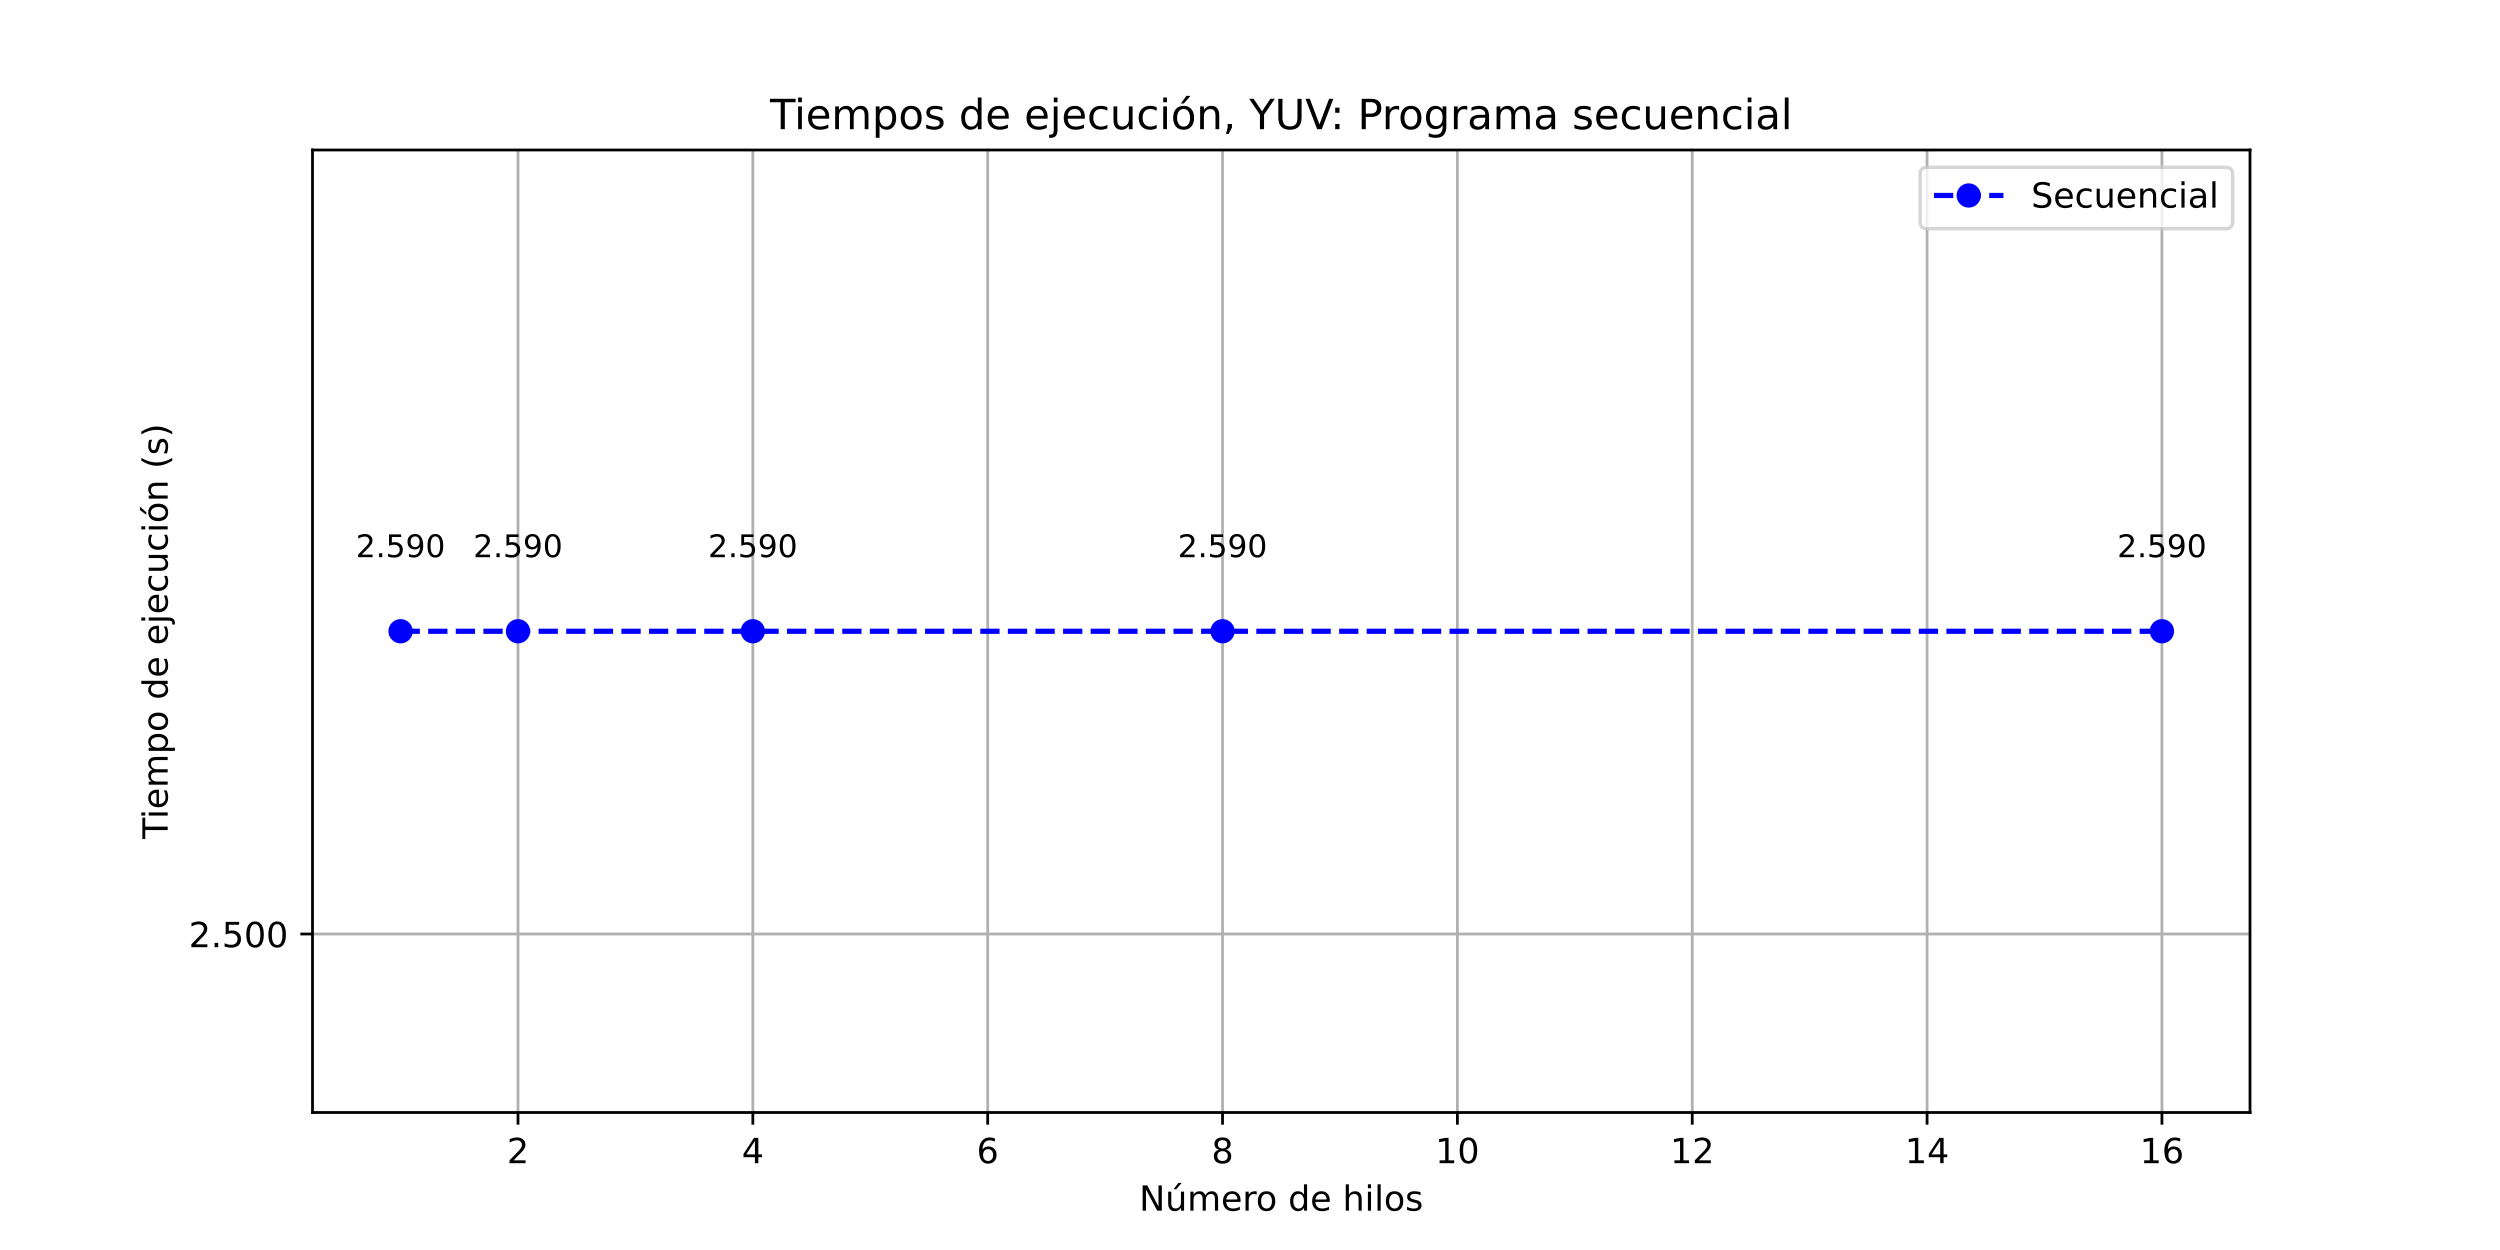
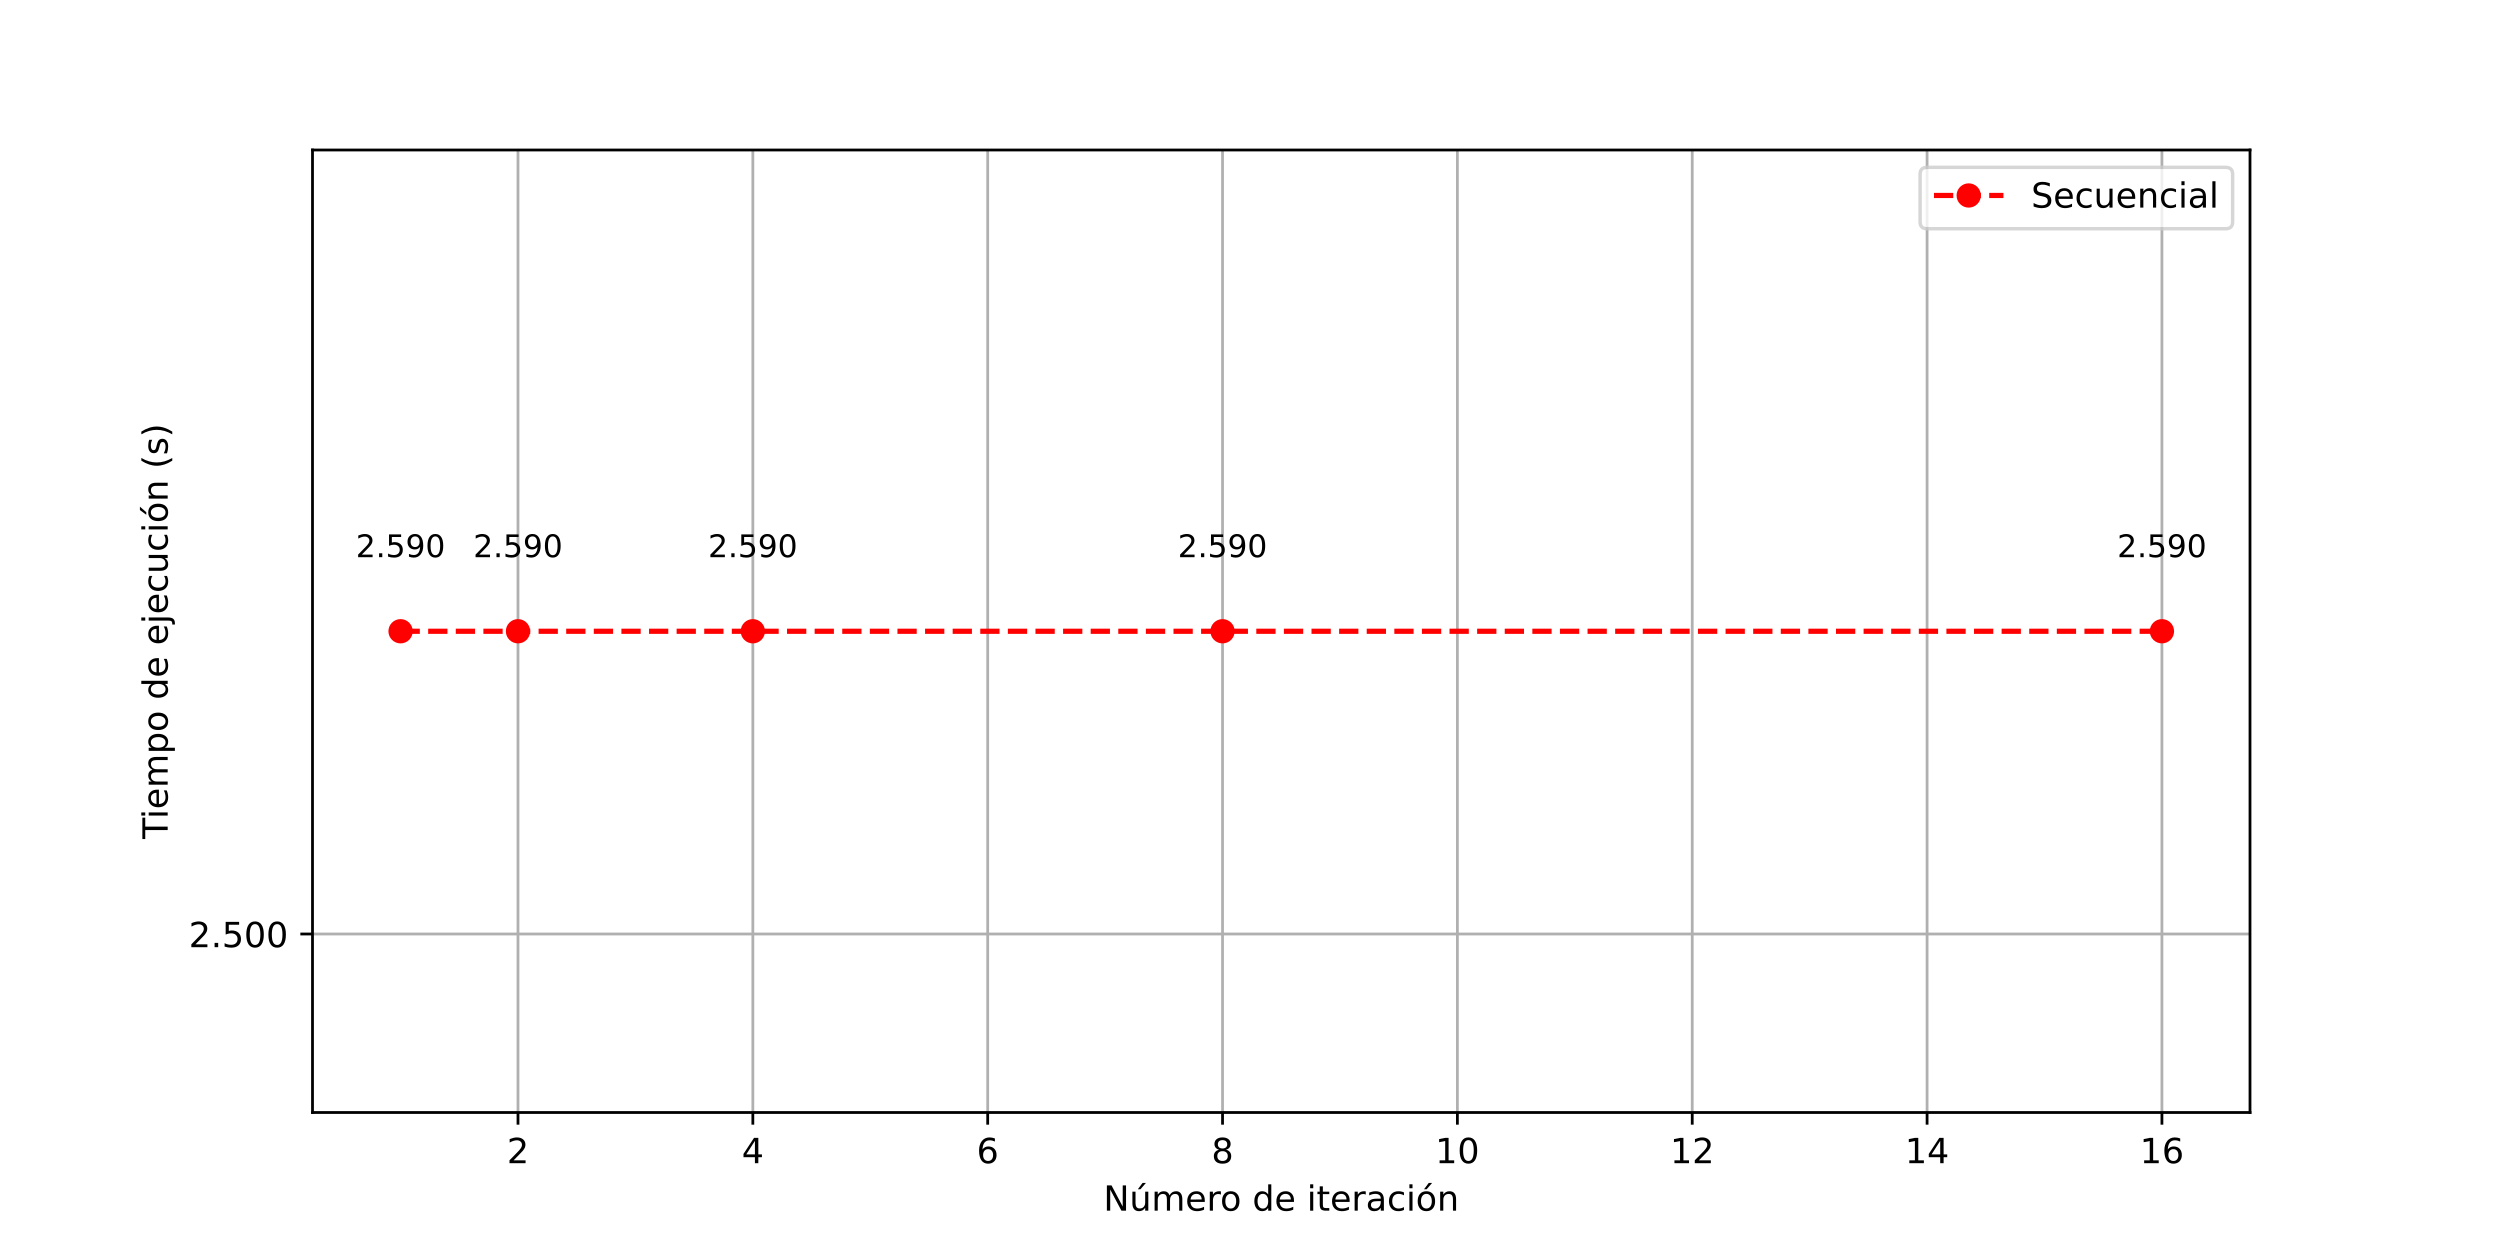
<svg xmlns="http://www.w3.org/2000/svg" xmlns:xlink="http://www.w3.org/1999/xlink" width="720pt" height="360pt" viewBox="0 0 720 360" version="1.1">
  <defs>
    <style type="text/css">*{stroke-linejoin: round; stroke-linecap: butt}</style>
  </defs>
  <g id="figure_1">
    <g id="patch_1">
      <path d="M 0 360  L 720 360  L 720 0  L 0 0  z " style="fill: #ffffff" />
    </g>
    <g id="axes_1">
      <g id="patch_2">
        <path d="M 90 320.4  L 648 320.4  L 648 43.2  L 90 43.2  z " style="fill: #ffffff" />
      </g>
      <g id="matplotlib.axis_1">
        <g id="xtick_1">
          <g id="line2d_1">
-             <path d="M 149.182 320.4  L 149.182 43.2  " clip-path="url(#p5a200d215b)" style="fill: none; stroke: #b0b0b0; stroke-width: 0.8; stroke-linecap: square" />
+             <path d="M 149.182 320.4  L 149.182 43.2  " clip-path="url(#p0a28f1ea5a)" style="fill: none; stroke: #b0b0b0; stroke-width: 0.8; stroke-linecap: square" />
          </g>
          <g id="line2d_2">
            <defs>
-               <path id="m231588c541" d="M 0 0  L 0 3.5  " style="stroke: #000000; stroke-width: 0.8" />
-             </defs>
-             <g>
-               <use xlink:href="#m231588c541" x="149.182" y="320.4" style="stroke: #000000; stroke-width: 0.8" />
+               <path id="m028c72e2f5" d="M 0 0  L 0 3.5  " style="stroke: #000000; stroke-width: 0.8" />
+             </defs>
+             <g>
+               <use xlink:href="#m028c72e2f5" x="149.182" y="320.4" style="stroke: #000000; stroke-width: 0.8" />
            </g>
          </g>
          <g id="text_1">
            <g transform="translate(146.0006 334.9984) scale(0.1 -0.1)">
              <defs>
                <path id="DejaVuSans-32" d="M 1228 531  L 3431 531  L 3431 0  L 469 0  L 469 531  Q 828 903 1448 1529  Q 2069 2156 2228 2338  Q 2531 2678 2651 2914  Q 2772 3150 2772 3378  Q 2772 3750 2511 3984  Q 2250 4219 1831 4219  Q 1534 4219 1204 4116  Q 875 4013 500 3803  L 500 4441  Q 881 4594 1212 4672  Q 1544 4750 1819 4750  Q 2544 4750 2975 4387  Q 3406 4025 3406 3419  Q 3406 3131 3298 2873  Q 3191 2616 2906 2266  Q 2828 2175 2409 1742  Q 1991 1309 1228 531  z " transform="scale(0.015625)" />
              </defs>
              <use xlink:href="#DejaVuSans-32" />
            </g>
          </g>
        </g>
        <g id="xtick_2">
          <g id="line2d_3">
-             <path d="M 216.818 320.4  L 216.818 43.2  " clip-path="url(#p5a200d215b)" style="fill: none; stroke: #b0b0b0; stroke-width: 0.8; stroke-linecap: square" />
+             <path d="M 216.818 320.4  L 216.818 43.2  " clip-path="url(#p0a28f1ea5a)" style="fill: none; stroke: #b0b0b0; stroke-width: 0.8; stroke-linecap: square" />
          </g>
          <g id="line2d_4">
            <g>
-               <use xlink:href="#m231588c541" x="216.818" y="320.4" style="stroke: #000000; stroke-width: 0.8" />
+               <use xlink:href="#m028c72e2f5" x="216.818" y="320.4" style="stroke: #000000; stroke-width: 0.8" />
            </g>
          </g>
          <g id="text_2">
            <g transform="translate(213.6369 334.9984) scale(0.1 -0.1)">
              <defs>
                <path id="DejaVuSans-34" d="M 2419 4116  L 825 1625  L 2419 1625  L 2419 4116  z M 2253 4666  L 3047 4666  L 3047 1625  L 3713 1625  L 3713 1100  L 3047 1100  L 3047 0  L 2419 0  L 2419 1100  L 313 1100  L 313 1709  L 2253 4666  z " transform="scale(0.015625)" />
              </defs>
              <use xlink:href="#DejaVuSans-34" />
            </g>
          </g>
        </g>
        <g id="xtick_3">
          <g id="line2d_5">
-             <path d="M 284.455 320.4  L 284.455 43.2  " clip-path="url(#p5a200d215b)" style="fill: none; stroke: #b0b0b0; stroke-width: 0.8; stroke-linecap: square" />
+             <path d="M 284.455 320.4  L 284.455 43.2  " clip-path="url(#p0a28f1ea5a)" style="fill: none; stroke: #b0b0b0; stroke-width: 0.8; stroke-linecap: square" />
          </g>
          <g id="line2d_6">
            <g>
-               <use xlink:href="#m231588c541" x="284.455" y="320.4" style="stroke: #000000; stroke-width: 0.8" />
+               <use xlink:href="#m028c72e2f5" x="284.455" y="320.4" style="stroke: #000000; stroke-width: 0.8" />
            </g>
          </g>
          <g id="text_3">
            <g transform="translate(281.2733 334.9984) scale(0.1 -0.1)">
              <defs>
                <path id="DejaVuSans-36" d="M 2113 2584  Q 1688 2584 1439 2293  Q 1191 2003 1191 1497  Q 1191 994 1439 701  Q 1688 409 2113 409  Q 2538 409 2786 701  Q 3034 994 3034 1497  Q 3034 2003 2786 2293  Q 2538 2584 2113 2584  z M 3366 4563  L 3366 3988  Q 3128 4100 2886 4159  Q 2644 4219 2406 4219  Q 1781 4219 1451 3797  Q 1122 3375 1075 2522  Q 1259 2794 1537 2939  Q 1816 3084 2150 3084  Q 2853 3084 3261 2657  Q 3669 2231 3669 1497  Q 3669 778 3244 343  Q 2819 -91 2113 -91  Q 1303 -91 875 529  Q 447 1150 447 2328  Q 447 3434 972 4092  Q 1497 4750 2381 4750  Q 2619 4750 2861 4703  Q 3103 4656 3366 4563  z " transform="scale(0.015625)" />
              </defs>
              <use xlink:href="#DejaVuSans-36" />
            </g>
          </g>
        </g>
        <g id="xtick_4">
          <g id="line2d_7">
-             <path d="M 352.091 320.4  L 352.091 43.2  " clip-path="url(#p5a200d215b)" style="fill: none; stroke: #b0b0b0; stroke-width: 0.8; stroke-linecap: square" />
+             <path d="M 352.091 320.4  L 352.091 43.2  " clip-path="url(#p0a28f1ea5a)" style="fill: none; stroke: #b0b0b0; stroke-width: 0.8; stroke-linecap: square" />
          </g>
          <g id="line2d_8">
            <g>
-               <use xlink:href="#m231588c541" x="352.091" y="320.4" style="stroke: #000000; stroke-width: 0.8" />
+               <use xlink:href="#m028c72e2f5" x="352.091" y="320.4" style="stroke: #000000; stroke-width: 0.8" />
            </g>
          </g>
          <g id="text_4">
            <g transform="translate(348.9097 334.9984) scale(0.1 -0.1)">
              <defs>
                <path id="DejaVuSans-38" d="M 2034 2216  Q 1584 2216 1326 1975  Q 1069 1734 1069 1313  Q 1069 891 1326 650  Q 1584 409 2034 409  Q 2484 409 2743 651  Q 3003 894 3003 1313  Q 3003 1734 2745 1975  Q 2488 2216 2034 2216  z M 1403 2484  Q 997 2584 770 2862  Q 544 3141 544 3541  Q 544 4100 942 4425  Q 1341 4750 2034 4750  Q 2731 4750 3128 4425  Q 3525 4100 3525 3541  Q 3525 3141 3298 2862  Q 3072 2584 2669 2484  Q 3125 2378 3379 2068  Q 3634 1759 3634 1313  Q 3634 634 3220 271  Q 2806 -91 2034 -91  Q 1263 -91 848 271  Q 434 634 434 1313  Q 434 1759 690 2068  Q 947 2378 1403 2484  z M 1172 3481  Q 1172 3119 1398 2916  Q 1625 2713 2034 2713  Q 2441 2713 2670 2916  Q 2900 3119 2900 3481  Q 2900 3844 2670 4047  Q 2441 4250 2034 4250  Q 1625 4250 1398 4047  Q 1172 3844 1172 3481  z " transform="scale(0.015625)" />
              </defs>
              <use xlink:href="#DejaVuSans-38" />
            </g>
          </g>
        </g>
        <g id="xtick_5">
          <g id="line2d_9">
-             <path d="M 419.727 320.4  L 419.727 43.2  " clip-path="url(#p5a200d215b)" style="fill: none; stroke: #b0b0b0; stroke-width: 0.8; stroke-linecap: square" />
+             <path d="M 419.727 320.4  L 419.727 43.2  " clip-path="url(#p0a28f1ea5a)" style="fill: none; stroke: #b0b0b0; stroke-width: 0.8; stroke-linecap: square" />
          </g>
          <g id="line2d_10">
            <g>
-               <use xlink:href="#m231588c541" x="419.727" y="320.4" style="stroke: #000000; stroke-width: 0.8" />
+               <use xlink:href="#m028c72e2f5" x="419.727" y="320.4" style="stroke: #000000; stroke-width: 0.8" />
            </g>
          </g>
          <g id="text_5">
            <g transform="translate(413.3648 334.9984) scale(0.1 -0.1)">
              <defs>
                <path id="DejaVuSans-31" d="M 794 531  L 1825 531  L 1825 4091  L 703 3866  L 703 4441  L 1819 4666  L 2450 4666  L 2450 531  L 3481 531  L 3481 0  L 794 0  L 794 531  z " transform="scale(0.015625)" />
                <path id="DejaVuSans-30" d="M 2034 4250  Q 1547 4250 1301 3770  Q 1056 3291 1056 2328  Q 1056 1369 1301 889  Q 1547 409 2034 409  Q 2525 409 2770 889  Q 3016 1369 3016 2328  Q 3016 3291 2770 3770  Q 2525 4250 2034 4250  z M 2034 4750  Q 2819 4750 3233 4129  Q 3647 3509 3647 2328  Q 3647 1150 3233 529  Q 2819 -91 2034 -91  Q 1250 -91 836 529  Q 422 1150 422 2328  Q 422 3509 836 4129  Q 1250 4750 2034 4750  z " transform="scale(0.015625)" />
              </defs>
              <use xlink:href="#DejaVuSans-31" />
              <use xlink:href="#DejaVuSans-30" x="63.623" />
            </g>
          </g>
        </g>
        <g id="xtick_6">
          <g id="line2d_11">
-             <path d="M 487.364 320.4  L 487.364 43.2  " clip-path="url(#p5a200d215b)" style="fill: none; stroke: #b0b0b0; stroke-width: 0.8; stroke-linecap: square" />
+             <path d="M 487.364 320.4  L 487.364 43.2  " clip-path="url(#p0a28f1ea5a)" style="fill: none; stroke: #b0b0b0; stroke-width: 0.8; stroke-linecap: square" />
          </g>
          <g id="line2d_12">
            <g>
-               <use xlink:href="#m231588c541" x="487.364" y="320.4" style="stroke: #000000; stroke-width: 0.8" />
+               <use xlink:href="#m028c72e2f5" x="487.364" y="320.4" style="stroke: #000000; stroke-width: 0.8" />
            </g>
          </g>
          <g id="text_6">
            <g transform="translate(481.0011 334.9984) scale(0.1 -0.1)">
              <use xlink:href="#DejaVuSans-31" />
              <use xlink:href="#DejaVuSans-32" x="63.623" />
            </g>
          </g>
        </g>
        <g id="xtick_7">
          <g id="line2d_13">
-             <path d="M 555 320.4  L 555 43.2  " clip-path="url(#p5a200d215b)" style="fill: none; stroke: #b0b0b0; stroke-width: 0.8; stroke-linecap: square" />
+             <path d="M 555 320.4  L 555 43.2  " clip-path="url(#p0a28f1ea5a)" style="fill: none; stroke: #b0b0b0; stroke-width: 0.8; stroke-linecap: square" />
          </g>
          <g id="line2d_14">
            <g>
-               <use xlink:href="#m231588c541" x="555" y="320.4" style="stroke: #000000; stroke-width: 0.8" />
+               <use xlink:href="#m028c72e2f5" x="555" y="320.4" style="stroke: #000000; stroke-width: 0.8" />
            </g>
          </g>
          <g id="text_7">
            <g transform="translate(548.6375 334.9984) scale(0.1 -0.1)">
              <use xlink:href="#DejaVuSans-31" />
              <use xlink:href="#DejaVuSans-34" x="63.623" />
            </g>
          </g>
        </g>
        <g id="xtick_8">
          <g id="line2d_15">
-             <path d="M 622.636 320.4  L 622.636 43.2  " clip-path="url(#p5a200d215b)" style="fill: none; stroke: #b0b0b0; stroke-width: 0.8; stroke-linecap: square" />
+             <path d="M 622.636 320.4  L 622.636 43.2  " clip-path="url(#p0a28f1ea5a)" style="fill: none; stroke: #b0b0b0; stroke-width: 0.8; stroke-linecap: square" />
          </g>
          <g id="line2d_16">
            <g>
-               <use xlink:href="#m231588c541" x="622.636" y="320.4" style="stroke: #000000; stroke-width: 0.8" />
+               <use xlink:href="#m028c72e2f5" x="622.636" y="320.4" style="stroke: #000000; stroke-width: 0.8" />
            </g>
          </g>
          <g id="text_8">
            <g transform="translate(616.2739 334.9984) scale(0.1 -0.1)">
              <use xlink:href="#DejaVuSans-31" />
              <use xlink:href="#DejaVuSans-36" x="63.623" />
            </g>
          </g>
        </g>
        <g id="text_9">
-           <g transform="translate(328.1016 348.6766) scale(0.1 -0.1)">
+           <g transform="translate(317.8008 348.6766) scale(0.1 -0.1)">
            <defs>
              <path id="DejaVuSans-4e" d="M 628 4666  L 1478 4666  L 3547 763  L 3547 4666  L 4159 4666  L 4159 0  L 3309 0  L 1241 3903  L 1241 0  L 628 0  L 628 4666  z " transform="scale(0.015625)" />
              <path id="DejaVuSans-fa" d="M 544 1381  L 544 3500  L 1119 3500  L 1119 1403  Q 1119 906 1312 657  Q 1506 409 1894 409  Q 2359 409 2629 706  Q 2900 1003 2900 1516  L 2900 3500  L 3475 3500  L 3475 0  L 2900 0  L 2900 538  Q 2691 219 2414 64  Q 2138 -91 1772 -91  Q 1169 -91 856 284  Q 544 659 544 1381  z M 1991 3584  L 1991 3584  z M 2418 5119  L 3040 5119  L 2022 3944  L 1543 3944  L 2418 5119  z " transform="scale(0.015625)" />
              <path id="DejaVuSans-6d" d="M 3328 2828  Q 3544 3216 3844 3400  Q 4144 3584 4550 3584  Q 5097 3584 5394 3201  Q 5691 2819 5691 2113  L 5691 0  L 5113 0  L 5113 2094  Q 5113 2597 4934 2840  Q 4756 3084 4391 3084  Q 3944 3084 3684 2787  Q 3425 2491 3425 1978  L 3425 0  L 2847 0  L 2847 2094  Q 2847 2600 2669 2842  Q 2491 3084 2119 3084  Q 1678 3084 1418 2786  Q 1159 2488 1159 1978  L 1159 0  L 581 0  L 581 3500  L 1159 3500  L 1159 2956  Q 1356 3278 1631 3431  Q 1906 3584 2284 3584  Q 2666 3584 2933 3390  Q 3200 3197 3328 2828  z " transform="scale(0.015625)" />
              <path id="DejaVuSans-65" d="M 3597 1894  L 3597 1613  L 953 1613  Q 991 1019 1311 708  Q 1631 397 2203 397  Q 2534 397 2845 478  Q 3156 559 3463 722  L 3463 178  Q 3153 47 2828 -22  Q 2503 -91 2169 -91  Q 1331 -91 842 396  Q 353 884 353 1716  Q 353 2575 817 3079  Q 1281 3584 2069 3584  Q 2775 3584 3186 3129  Q 3597 2675 3597 1894  z M 3022 2063  Q 3016 2534 2758 2815  Q 2500 3097 2075 3097  Q 1594 3097 1305 2825  Q 1016 2553 972 2059  L 3022 2063  z " transform="scale(0.015625)" />
              <path id="DejaVuSans-72" d="M 2631 2963  Q 2534 3019 2420 3045  Q 2306 3072 2169 3072  Q 1681 3072 1420 2755  Q 1159 2438 1159 1844  L 1159 0  L 581 0  L 581 3500  L 1159 3500  L 1159 2956  Q 1341 3275 1631 3429  Q 1922 3584 2338 3584  Q 2397 3584 2469 3576  Q 2541 3569 2628 3553  L 2631 2963  z " transform="scale(0.015625)" />
              <path id="DejaVuSans-6f" d="M 1959 3097  Q 1497 3097 1228 2736  Q 959 2375 959 1747  Q 959 1119 1226 758  Q 1494 397 1959 397  Q 2419 397 2687 759  Q 2956 1122 2956 1747  Q 2956 2369 2687 2733  Q 2419 3097 1959 3097  z M 1959 3584  Q 2709 3584 3137 3096  Q 3566 2609 3566 1747  Q 3566 888 3137 398  Q 2709 -91 1959 -91  Q 1206 -91 779 398  Q 353 888 353 1747  Q 353 2609 779 3096  Q 1206 3584 1959 3584  z " transform="scale(0.015625)" />
              <path id="DejaVuSans-20" transform="scale(0.015625)" />
              <path id="DejaVuSans-64" d="M 2906 2969  L 2906 4863  L 3481 4863  L 3481 0  L 2906 0  L 2906 525  Q 2725 213 2448 61  Q 2172 -91 1784 -91  Q 1150 -91 751 415  Q 353 922 353 1747  Q 353 2572 751 3078  Q 1150 3584 1784 3584  Q 2172 3584 2448 3432  Q 2725 3281 2906 2969  z M 947 1747  Q 947 1113 1208 752  Q 1469 391 1925 391  Q 2381 391 2643 752  Q 2906 1113 2906 1747  Q 2906 2381 2643 2742  Q 2381 3103 1925 3103  Q 1469 3103 1208 2742  Q 947 2381 947 1747  z " transform="scale(0.015625)" />
-               <path id="DejaVuSans-68" d="M 3513 2113  L 3513 0  L 2938 0  L 2938 2094  Q 2938 2591 2744 2837  Q 2550 3084 2163 3084  Q 1697 3084 1428 2787  Q 1159 2491 1159 1978  L 1159 0  L 581 0  L 581 4863  L 1159 4863  L 1159 2956  Q 1366 3272 1645 3428  Q 1925 3584 2291 3584  Q 2894 3584 3203 3211  Q 3513 2838 3513 2113  z " transform="scale(0.015625)" />
              <path id="DejaVuSans-69" d="M 603 3500  L 1178 3500  L 1178 0  L 603 0  L 603 3500  z M 603 4863  L 1178 4863  L 1178 4134  L 603 4134  L 603 4863  z " transform="scale(0.015625)" />
-               <path id="DejaVuSans-6c" d="M 603 4863  L 1178 4863  L 1178 0  L 603 0  L 603 4863  z " transform="scale(0.015625)" />
-               <path id="DejaVuSans-73" d="M 2834 3397  L 2834 2853  Q 2591 2978 2328 3040  Q 2066 3103 1784 3103  Q 1356 3103 1142 2972  Q 928 2841 928 2578  Q 928 2378 1081 2264  Q 1234 2150 1697 2047  L 1894 2003  Q 2506 1872 2764 1633  Q 3022 1394 3022 966  Q 3022 478 2636 193  Q 2250 -91 1575 -91  Q 1294 -91 989 -36  Q 684 19 347 128  L 347 722  Q 666 556 975 473  Q 1284 391 1588 391  Q 1994 391 2212 530  Q 2431 669 2431 922  Q 2431 1156 2273 1281  Q 2116 1406 1581 1522  L 1381 1569  Q 847 1681 609 1914  Q 372 2147 372 2553  Q 372 3047 722 3315  Q 1072 3584 1716 3584  Q 2034 3584 2315 3537  Q 2597 3491 2834 3397  z " transform="scale(0.015625)" />
+               <path id="DejaVuSans-74" d="M 1172 4494  L 1172 3500  L 2356 3500  L 2356 3053  L 1172 3053  L 1172 1153  Q 1172 725 1289 603  Q 1406 481 1766 481  L 2356 481  L 2356 0  L 1766 0  Q 1100 0 847 248  Q 594 497 594 1153  L 594 3053  L 172 3053  L 172 3500  L 594 3500  L 594 4494  L 1172 4494  z " transform="scale(0.015625)" />
+               <path id="DejaVuSans-61" d="M 2194 1759  Q 1497 1759 1228 1600  Q 959 1441 959 1056  Q 959 750 1161 570  Q 1363 391 1709 391  Q 2188 391 2477 730  Q 2766 1069 2766 1631  L 2766 1759  L 2194 1759  z M 3341 1997  L 3341 0  L 2766 0  L 2766 531  Q 2569 213 2275 61  Q 1981 -91 1556 -91  Q 1019 -91 701 211  Q 384 513 384 1019  Q 384 1609 779 1909  Q 1175 2209 1959 2209  L 2766 2209  L 2766 2266  Q 2766 2663 2505 2880  Q 2244 3097 1772 3097  Q 1472 3097 1187 3025  Q 903 2953 641 2809  L 641 3341  Q 956 3463 1253 3523  Q 1550 3584 1831 3584  Q 2591 3584 2966 3190  Q 3341 2797 3341 1997  z " transform="scale(0.015625)" />
+               <path id="DejaVuSans-63" d="M 3122 3366  L 3122 2828  Q 2878 2963 2633 3030  Q 2388 3097 2138 3097  Q 1578 3097 1268 2742  Q 959 2388 959 1747  Q 959 1106 1268 751  Q 1578 397 2138 397  Q 2388 397 2633 464  Q 2878 531 3122 666  L 3122 134  Q 2881 22 2623 -34  Q 2366 -91 2075 -91  Q 1284 -91 818 406  Q 353 903 353 1747  Q 353 2603 823 3093  Q 1294 3584 2113 3584  Q 2378 3584 2631 3529  Q 2884 3475 3122 3366  z " transform="scale(0.015625)" />
+               <path id="DejaVuSans-f3" d="M 1959 3097  Q 1497 3097 1228 2736  Q 959 2375 959 1747  Q 959 1119 1226 758  Q 1494 397 1959 397  Q 2419 397 2687 759  Q 2956 1122 2956 1747  Q 2956 2369 2687 2733  Q 2419 3097 1959 3097  z M 1959 3584  Q 2709 3584 3137 3096  Q 3566 2609 3566 1747  Q 3566 888 3137 398  Q 2709 -91 1959 -91  Q 1206 -91 779 398  Q 353 888 353 1747  Q 353 2609 779 3096  Q 1206 3584 1959 3584  z M 2394 5119  L 3016 5119  L 1998 3944  L 1519 3944  L 2394 5119  z " transform="scale(0.015625)" />
+               <path id="DejaVuSans-6e" d="M 3513 2113  L 3513 0  L 2938 0  L 2938 2094  Q 2938 2591 2744 2837  Q 2550 3084 2163 3084  Q 1697 3084 1428 2787  Q 1159 2491 1159 1978  L 1159 0  L 581 0  L 581 3500  L 1159 3500  L 1159 2956  Q 1366 3272 1645 3428  Q 1925 3584 2291 3584  Q 2894 3584 3203 3211  Q 3513 2838 3513 2113  z " transform="scale(0.015625)" />
            </defs>
            <use xlink:href="#DejaVuSans-4e" />
            <use xlink:href="#DejaVuSans-fa" x="74.805" />
            <use xlink:href="#DejaVuSans-6d" x="138.184" />
            <use xlink:href="#DejaVuSans-65" x="235.596" />
            <use xlink:href="#DejaVuSans-72" x="297.119" />
            <use xlink:href="#DejaVuSans-6f" x="335.982" />
            <use xlink:href="#DejaVuSans-20" x="397.164" />
            <use xlink:href="#DejaVuSans-64" x="428.951" />
            <use xlink:href="#DejaVuSans-65" x="492.428" />
            <use xlink:href="#DejaVuSans-20" x="553.951" />
-             <use xlink:href="#DejaVuSans-68" x="585.738" />
-             <use xlink:href="#DejaVuSans-69" x="649.117" />
-             <use xlink:href="#DejaVuSans-6c" x="676.9" />
-             <use xlink:href="#DejaVuSans-6f" x="704.684" />
-             <use xlink:href="#DejaVuSans-73" x="765.865" />
+             <use xlink:href="#DejaVuSans-69" x="585.738" />
+             <use xlink:href="#DejaVuSans-74" x="613.521" />
+             <use xlink:href="#DejaVuSans-65" x="652.73" />
+             <use xlink:href="#DejaVuSans-72" x="714.254" />
+             <use xlink:href="#DejaVuSans-61" x="755.367" />
+             <use xlink:href="#DejaVuSans-63" x="816.646" />
+             <use xlink:href="#DejaVuSans-69" x="871.627" />
+             <use xlink:href="#DejaVuSans-f3" x="899.41" />
+             <use xlink:href="#DejaVuSans-6e" x="960.592" />
          </g>
        </g>
      </g>
      <g id="matplotlib.axis_2">
        <g id="ytick_1">
          <g id="line2d_17">
-             <path d="M 90 268.992  L 648 268.992  " clip-path="url(#p5a200d215b)" style="fill: none; stroke: #b0b0b0; stroke-width: 0.8; stroke-linecap: square" />
+             <path d="M 90 268.992  L 648 268.992  " clip-path="url(#p0a28f1ea5a)" style="fill: none; stroke: #b0b0b0; stroke-width: 0.8; stroke-linecap: square" />
          </g>
          <g id="line2d_18">
            <defs>
-               <path id="md16ad2acaa" d="M 0 0  L -3.5 0  " style="stroke: #000000; stroke-width: 0.8" />
-             </defs>
-             <g>
-               <use xlink:href="#md16ad2acaa" x="90" y="268.992" style="stroke: #000000; stroke-width: 0.8" />
+               <path id="m3e77c8af85" d="M 0 0  L -3.5 0  " style="stroke: #000000; stroke-width: 0.8" />
+             </defs>
+             <g>
+               <use xlink:href="#m3e77c8af85" x="90" y="268.992" style="stroke: #000000; stroke-width: 0.8" />
            </g>
          </g>
          <g id="text_10">
            <g transform="translate(54.37188 272.7911) scale(0.1 -0.1)">
              <defs>
                <path id="DejaVuSans-2e" d="M 684 794  L 1344 794  L 1344 0  L 684 0  L 684 794  z " transform="scale(0.015625)" />
                <path id="DejaVuSans-35" d="M 691 4666  L 3169 4666  L 3169 4134  L 1269 4134  L 1269 2991  Q 1406 3038 1543 3061  Q 1681 3084 1819 3084  Q 2600 3084 3056 2656  Q 3513 2228 3513 1497  Q 3513 744 3044 326  Q 2575 -91 1722 -91  Q 1428 -91 1123 -41  Q 819 9 494 109  L 494 744  Q 775 591 1075 516  Q 1375 441 1709 441  Q 2250 441 2565 725  Q 2881 1009 2881 1497  Q 2881 1984 2565 2268  Q 2250 2553 1709 2553  Q 1456 2553 1204 2497  Q 953 2441 691 2322  L 691 4666  z " transform="scale(0.015625)" />
              </defs>
              <use xlink:href="#DejaVuSans-32" />
              <use xlink:href="#DejaVuSans-2e" x="63.623" />
              <use xlink:href="#DejaVuSans-35" x="95.41" />
              <use xlink:href="#DejaVuSans-30" x="159.033" />
              <use xlink:href="#DejaVuSans-30" x="222.656" />
            </g>
          </g>
        </g>
        <g id="text_11">
          <g transform="translate(48.29219 241.618) rotate(-90) scale(0.1 -0.1)">
            <defs>
              <path id="DejaVuSans-54" d="M -19 4666  L 3928 4666  L 3928 4134  L 2272 4134  L 2272 0  L 1638 0  L 1638 4134  L -19 4134  L -19 4666  z " transform="scale(0.015625)" />
              <path id="DejaVuSans-70" d="M 1159 525  L 1159 -1331  L 581 -1331  L 581 3500  L 1159 3500  L 1159 2969  Q 1341 3281 1617 3432  Q 1894 3584 2278 3584  Q 2916 3584 3314 3078  Q 3713 2572 3713 1747  Q 3713 922 3314 415  Q 2916 -91 2278 -91  Q 1894 -91 1617 61  Q 1341 213 1159 525  z M 3116 1747  Q 3116 2381 2855 2742  Q 2594 3103 2138 3103  Q 1681 3103 1420 2742  Q 1159 2381 1159 1747  Q 1159 1113 1420 752  Q 1681 391 2138 391  Q 2594 391 2855 752  Q 3116 1113 3116 1747  z " transform="scale(0.015625)" />
              <path id="DejaVuSans-6a" d="M 603 3500  L 1178 3500  L 1178 -63  Q 1178 -731 923 -1031  Q 669 -1331 103 -1331  L -116 -1331  L -116 -844  L 38 -844  Q 366 -844 484 -692  Q 603 -541 603 -63  L 603 3500  z M 603 4863  L 1178 4863  L 1178 4134  L 603 4134  L 603 4863  z " transform="scale(0.015625)" />
-               <path id="DejaVuSans-63" d="M 3122 3366  L 3122 2828  Q 2878 2963 2633 3030  Q 2388 3097 2138 3097  Q 1578 3097 1268 2742  Q 959 2388 959 1747  Q 959 1106 1268 751  Q 1578 397 2138 397  Q 2388 397 2633 464  Q 2878 531 3122 666  L 3122 134  Q 2881 22 2623 -34  Q 2366 -91 2075 -91  Q 1284 -91 818 406  Q 353 903 353 1747  Q 353 2603 823 3093  Q 1294 3584 2113 3584  Q 2378 3584 2631 3529  Q 2884 3475 3122 3366  z " transform="scale(0.015625)" />
              <path id="DejaVuSans-75" d="M 544 1381  L 544 3500  L 1119 3500  L 1119 1403  Q 1119 906 1312 657  Q 1506 409 1894 409  Q 2359 409 2629 706  Q 2900 1003 2900 1516  L 2900 3500  L 3475 3500  L 3475 0  L 2900 0  L 2900 538  Q 2691 219 2414 64  Q 2138 -91 1772 -91  Q 1169 -91 856 284  Q 544 659 544 1381  z M 1991 3584  L 1991 3584  z " transform="scale(0.015625)" />
-               <path id="DejaVuSans-f3" d="M 1959 3097  Q 1497 3097 1228 2736  Q 959 2375 959 1747  Q 959 1119 1226 758  Q 1494 397 1959 397  Q 2419 397 2687 759  Q 2956 1122 2956 1747  Q 2956 2369 2687 2733  Q 2419 3097 1959 3097  z M 1959 3584  Q 2709 3584 3137 3096  Q 3566 2609 3566 1747  Q 3566 888 3137 398  Q 2709 -91 1959 -91  Q 1206 -91 779 398  Q 353 888 353 1747  Q 353 2609 779 3096  Q 1206 3584 1959 3584  z M 2394 5119  L 3016 5119  L 1998 3944  L 1519 3944  L 2394 5119  z " transform="scale(0.015625)" />
-               <path id="DejaVuSans-6e" d="M 3513 2113  L 3513 0  L 2938 0  L 2938 2094  Q 2938 2591 2744 2837  Q 2550 3084 2163 3084  Q 1697 3084 1428 2787  Q 1159 2491 1159 1978  L 1159 0  L 581 0  L 581 3500  L 1159 3500  L 1159 2956  Q 1366 3272 1645 3428  Q 1925 3584 2291 3584  Q 2894 3584 3203 3211  Q 3513 2838 3513 2113  z " transform="scale(0.015625)" />
              <path id="DejaVuSans-28" d="M 1984 4856  Q 1566 4138 1362 3434  Q 1159 2731 1159 2009  Q 1159 1288 1364 580  Q 1569 -128 1984 -844  L 1484 -844  Q 1016 -109 783 600  Q 550 1309 550 2009  Q 550 2706 781 3412  Q 1013 4119 1484 4856  L 1984 4856  z " transform="scale(0.015625)" />
+               <path id="DejaVuSans-73" d="M 2834 3397  L 2834 2853  Q 2591 2978 2328 3040  Q 2066 3103 1784 3103  Q 1356 3103 1142 2972  Q 928 2841 928 2578  Q 928 2378 1081 2264  Q 1234 2150 1697 2047  L 1894 2003  Q 2506 1872 2764 1633  Q 3022 1394 3022 966  Q 3022 478 2636 193  Q 2250 -91 1575 -91  Q 1294 -91 989 -36  Q 684 19 347 128  L 347 722  Q 666 556 975 473  Q 1284 391 1588 391  Q 1994 391 2212 530  Q 2431 669 2431 922  Q 2431 1156 2273 1281  Q 2116 1406 1581 1522  L 1381 1569  Q 847 1681 609 1914  Q 372 2147 372 2553  Q 372 3047 722 3315  Q 1072 3584 1716 3584  Q 2034 3584 2315 3537  Q 2597 3491 2834 3397  z " transform="scale(0.015625)" />
              <path id="DejaVuSans-29" d="M 513 4856  L 1013 4856  Q 1481 4119 1714 3412  Q 1947 2706 1947 2009  Q 1947 1309 1714 600  Q 1481 -109 1013 -844  L 513 -844  Q 928 -128 1133 580  Q 1338 1288 1338 2009  Q 1338 2731 1133 3434  Q 928 4138 513 4856  z " transform="scale(0.015625)" />
            </defs>
            <use xlink:href="#DejaVuSans-54" />
            <use xlink:href="#DejaVuSans-69" x="57.959" />
            <use xlink:href="#DejaVuSans-65" x="85.742" />
            <use xlink:href="#DejaVuSans-6d" x="147.266" />
            <use xlink:href="#DejaVuSans-70" x="244.678" />
            <use xlink:href="#DejaVuSans-6f" x="308.154" />
            <use xlink:href="#DejaVuSans-20" x="369.336" />
            <use xlink:href="#DejaVuSans-64" x="401.123" />
            <use xlink:href="#DejaVuSans-65" x="464.6" />
            <use xlink:href="#DejaVuSans-20" x="526.123" />
            <use xlink:href="#DejaVuSans-65" x="557.91" />
            <use xlink:href="#DejaVuSans-6a" x="619.434" />
            <use xlink:href="#DejaVuSans-65" x="647.217" />
            <use xlink:href="#DejaVuSans-63" x="708.74" />
            <use xlink:href="#DejaVuSans-75" x="763.721" />
            <use xlink:href="#DejaVuSans-63" x="827.1" />
            <use xlink:href="#DejaVuSans-69" x="882.08" />
            <use xlink:href="#DejaVuSans-f3" x="909.863" />
            <use xlink:href="#DejaVuSans-6e" x="971.045" />
            <use xlink:href="#DejaVuSans-20" x="1034.424" />
            <use xlink:href="#DejaVuSans-28" x="1066.211" />
            <use xlink:href="#DejaVuSans-73" x="1105.225" />
            <use xlink:href="#DejaVuSans-29" x="1157.324" />
          </g>
        </g>
      </g>
      <g id="line2d_19">
-         <path d="M 115.364 181.8  L 149.182 181.8  L 216.818 181.8  L 352.091 181.8  L 622.636 181.8  " clip-path="url(#p5a200d215b)" style="fill: none; stroke-dasharray: 5.55,2.4; stroke-dashoffset: 0; stroke: #0000ff; stroke-width: 1.5" />
+         <path d="M 115.364 181.8  L 149.182 181.8  L 216.818 181.8  L 352.091 181.8  L 622.636 181.8  " clip-path="url(#p0a28f1ea5a)" style="fill: none; stroke-dasharray: 5.55,2.4; stroke-dashoffset: 0; stroke: #ff0000; stroke-width: 1.5" />
        <defs>
-           <path id="m99dcfad545" d="M 0 3  C 0.796 3 1.559 2.684 2.121 2.121  C 2.684 1.559 3 0.796 3 0  C 3 -0.796 2.684 -1.559 2.121 -2.121  C 1.559 -2.684 0.796 -3 0 -3  C -0.796 -3 -1.559 -2.684 -2.121 -2.121  C -2.684 -1.559 -3 -0.796 -3 0  C -3 0.796 -2.684 1.559 -2.121 2.121  C -1.559 2.684 -0.796 3 0 3  z " style="stroke: #0000ff" />
+           <path id="mea19bf7b11" d="M 0 3  C 0.796 3 1.559 2.684 2.121 2.121  C 2.684 1.559 3 0.796 3 0  C 3 -0.796 2.684 -1.559 2.121 -2.121  C 1.559 -2.684 0.796 -3 0 -3  C -0.796 -3 -1.559 -2.684 -2.121 -2.121  C -2.684 -1.559 -3 -0.796 -3 0  C -3 0.796 -2.684 1.559 -2.121 2.121  C -1.559 2.684 -0.796 3 0 3  z " style="stroke: #ff0000" />
        </defs>
-         <g clip-path="url(#p5a200d215b)">
-           <use xlink:href="#m99dcfad545" x="115.364" y="181.8" style="fill: #0000ff; stroke: #0000ff" />
-           <use xlink:href="#m99dcfad545" x="149.182" y="181.8" style="fill: #0000ff; stroke: #0000ff" />
-           <use xlink:href="#m99dcfad545" x="216.818" y="181.8" style="fill: #0000ff; stroke: #0000ff" />
-           <use xlink:href="#m99dcfad545" x="352.091" y="181.8" style="fill: #0000ff; stroke: #0000ff" />
-           <use xlink:href="#m99dcfad545" x="622.636" y="181.8" style="fill: #0000ff; stroke: #0000ff" />
+         <g clip-path="url(#p0a28f1ea5a)">
+           <use xlink:href="#mea19bf7b11" x="115.364" y="181.8" style="fill: #ff0000; stroke: #ff0000" />
+           <use xlink:href="#mea19bf7b11" x="149.182" y="181.8" style="fill: #ff0000; stroke: #ff0000" />
+           <use xlink:href="#mea19bf7b11" x="216.818" y="181.8" style="fill: #ff0000; stroke: #ff0000" />
+           <use xlink:href="#mea19bf7b11" x="352.091" y="181.8" style="fill: #ff0000; stroke: #ff0000" />
+           <use xlink:href="#mea19bf7b11" x="622.636" y="181.8" style="fill: #ff0000; stroke: #ff0000" />
        </g>
      </g>
      <g id="patch_3">
        <path d="M 90 320.4  L 90 43.2  " style="fill: none; stroke: #000000; stroke-width: 0.8; stroke-linejoin: miter; stroke-linecap: square" />
      </g>
      <g id="patch_4">
        <path d="M 648 320.4  L 648 43.2  " style="fill: none; stroke: #000000; stroke-width: 0.8; stroke-linejoin: miter; stroke-linecap: square" />
      </g>
      <g id="patch_5">
        <path d="M 90 320.4  L 648 320.4  " style="fill: none; stroke: #000000; stroke-width: 0.8; stroke-linejoin: miter; stroke-linecap: square" />
      </g>
      <g id="patch_6">
        <path d="M 90 43.2  L 648 43.2  " style="fill: none; stroke: #000000; stroke-width: 0.8; stroke-linejoin: miter; stroke-linecap: square" />
      </g>
      <g id="text_12">
        <g transform="translate(102.481 160.4658) scale(0.09 -0.09)">
          <defs>
            <path id="DejaVuSans-39" d="M 703 97  L 703 672  Q 941 559 1184 500  Q 1428 441 1663 441  Q 2288 441 2617 861  Q 2947 1281 2994 2138  Q 2813 1869 2534 1725  Q 2256 1581 1919 1581  Q 1219 1581 811 2004  Q 403 2428 403 3163  Q 403 3881 828 4315  Q 1253 4750 1959 4750  Q 2769 4750 3195 4129  Q 3622 3509 3622 2328  Q 3622 1225 3098 567  Q 2575 -91 1691 -91  Q 1453 -91 1209 -44  Q 966 3 703 97  z M 1959 2075  Q 2384 2075 2632 2365  Q 2881 2656 2881 3163  Q 2881 3666 2632 3958  Q 2384 4250 1959 4250  Q 1534 4250 1286 3958  Q 1038 3666 1038 3163  Q 1038 2656 1286 2365  Q 1534 2075 1959 2075  z " transform="scale(0.015625)" />
          </defs>
          <use xlink:href="#DejaVuSans-32" />
          <use xlink:href="#DejaVuSans-2e" x="63.623" />
          <use xlink:href="#DejaVuSans-35" x="95.41" />
          <use xlink:href="#DejaVuSans-39" x="159.033" />
          <use xlink:href="#DejaVuSans-30" x="222.656" />
        </g>
      </g>
      <g id="text_13">
        <g transform="translate(136.2992 160.4658) scale(0.09 -0.09)">
          <use xlink:href="#DejaVuSans-32" />
          <use xlink:href="#DejaVuSans-2e" x="63.623" />
          <use xlink:href="#DejaVuSans-35" x="95.41" />
          <use xlink:href="#DejaVuSans-39" x="159.033" />
          <use xlink:href="#DejaVuSans-30" x="222.656" />
        </g>
      </g>
      <g id="text_14">
        <g transform="translate(203.9355 160.4658) scale(0.09 -0.09)">
          <use xlink:href="#DejaVuSans-32" />
          <use xlink:href="#DejaVuSans-2e" x="63.623" />
          <use xlink:href="#DejaVuSans-35" x="95.41" />
          <use xlink:href="#DejaVuSans-39" x="159.033" />
          <use xlink:href="#DejaVuSans-30" x="222.656" />
        </g>
      </g>
      <g id="text_15">
        <g transform="translate(339.2083 160.4658) scale(0.09 -0.09)">
          <use xlink:href="#DejaVuSans-32" />
          <use xlink:href="#DejaVuSans-2e" x="63.623" />
          <use xlink:href="#DejaVuSans-35" x="95.41" />
          <use xlink:href="#DejaVuSans-39" x="159.033" />
          <use xlink:href="#DejaVuSans-30" x="222.656" />
        </g>
      </g>
      <g id="text_16">
        <g transform="translate(609.7537 160.4658) scale(0.09 -0.09)">
          <use xlink:href="#DejaVuSans-32" />
          <use xlink:href="#DejaVuSans-2e" x="63.623" />
          <use xlink:href="#DejaVuSans-35" x="95.41" />
          <use xlink:href="#DejaVuSans-39" x="159.033" />
          <use xlink:href="#DejaVuSans-30" x="222.656" />
        </g>
      </g>
-       <g id="text_17">
-         <g transform="translate(221.7731 37.2) scale(0.12 -0.12)">
-           <defs>
-             <path id="DejaVuSans-2c" d="M 750 794  L 1409 794  L 1409 256  L 897 -744  L 494 -744  L 750 256  L 750 794  z " transform="scale(0.015625)" />
-             <path id="DejaVuSans-59" d="M -13 4666  L 666 4666  L 1959 2747  L 3244 4666  L 3922 4666  L 2272 2222  L 2272 0  L 1638 0  L 1638 2222  L -13 4666  z " transform="scale(0.015625)" />
-             <path id="DejaVuSans-55" d="M 556 4666  L 1191 4666  L 1191 1831  Q 1191 1081 1462 751  Q 1734 422 2344 422  Q 2950 422 3222 751  Q 3494 1081 3494 1831  L 3494 4666  L 4128 4666  L 4128 1753  Q 4128 841 3676 375  Q 3225 -91 2344 -91  Q 1459 -91 1007 375  Q 556 841 556 1753  L 556 4666  z " transform="scale(0.015625)" />
-             <path id="DejaVuSans-56" d="M 1831 0  L 50 4666  L 709 4666  L 2188 738  L 3669 4666  L 4325 4666  L 2547 0  L 1831 0  z " transform="scale(0.015625)" />
-             <path id="DejaVuSans-3a" d="M 750 794  L 1409 794  L 1409 0  L 750 0  L 750 794  z M 750 3309  L 1409 3309  L 1409 2516  L 750 2516  L 750 3309  z " transform="scale(0.015625)" />
-             <path id="DejaVuSans-50" d="M 1259 4147  L 1259 2394  L 2053 2394  Q 2494 2394 2734 2622  Q 2975 2850 2975 3272  Q 2975 3691 2734 3919  Q 2494 4147 2053 4147  L 1259 4147  z M 628 4666  L 2053 4666  Q 2838 4666 3239 4311  Q 3641 3956 3641 3272  Q 3641 2581 3239 2228  Q 2838 1875 2053 1875  L 1259 1875  L 1259 0  L 628 0  L 628 4666  z " transform="scale(0.015625)" />
-             <path id="DejaVuSans-67" d="M 2906 1791  Q 2906 2416 2648 2759  Q 2391 3103 1925 3103  Q 1463 3103 1205 2759  Q 947 2416 947 1791  Q 947 1169 1205 825  Q 1463 481 1925 481  Q 2391 481 2648 825  Q 2906 1169 2906 1791  z M 3481 434  Q 3481 -459 3084 -895  Q 2688 -1331 1869 -1331  Q 1566 -1331 1297 -1286  Q 1028 -1241 775 -1147  L 775 -588  Q 1028 -725 1275 -790  Q 1522 -856 1778 -856  Q 2344 -856 2625 -561  Q 2906 -266 2906 331  L 2906 616  Q 2728 306 2450 153  Q 2172 0 1784 0  Q 1141 0 747 490  Q 353 981 353 1791  Q 353 2603 747 3093  Q 1141 3584 1784 3584  Q 2172 3584 2450 3431  Q 2728 3278 2906 2969  L 2906 3500  L 3481 3500  L 3481 434  z " transform="scale(0.015625)" />
-             <path id="DejaVuSans-61" d="M 2194 1759  Q 1497 1759 1228 1600  Q 959 1441 959 1056  Q 959 750 1161 570  Q 1363 391 1709 391  Q 2188 391 2477 730  Q 2766 1069 2766 1631  L 2766 1759  L 2194 1759  z M 3341 1997  L 3341 0  L 2766 0  L 2766 531  Q 2569 213 2275 61  Q 1981 -91 1556 -91  Q 1019 -91 701 211  Q 384 513 384 1019  Q 384 1609 779 1909  Q 1175 2209 1959 2209  L 2766 2209  L 2766 2266  Q 2766 2663 2505 2880  Q 2244 3097 1772 3097  Q 1472 3097 1187 3025  Q 903 2953 641 2809  L 641 3341  Q 956 3463 1253 3523  Q 1550 3584 1831 3584  Q 2591 3584 2966 3190  Q 3341 2797 3341 1997  z " transform="scale(0.015625)" />
-           </defs>
-           <use xlink:href="#DejaVuSans-54" />
-           <use xlink:href="#DejaVuSans-69" x="57.959" />
-           <use xlink:href="#DejaVuSans-65" x="85.742" />
-           <use xlink:href="#DejaVuSans-6d" x="147.266" />
-           <use xlink:href="#DejaVuSans-70" x="244.678" />
-           <use xlink:href="#DejaVuSans-6f" x="308.154" />
-           <use xlink:href="#DejaVuSans-73" x="369.336" />
-           <use xlink:href="#DejaVuSans-20" x="421.436" />
-           <use xlink:href="#DejaVuSans-64" x="453.223" />
-           <use xlink:href="#DejaVuSans-65" x="516.699" />
-           <use xlink:href="#DejaVuSans-20" x="578.223" />
-           <use xlink:href="#DejaVuSans-65" x="610.01" />
-           <use xlink:href="#DejaVuSans-6a" x="671.533" />
-           <use xlink:href="#DejaVuSans-65" x="699.316" />
-           <use xlink:href="#DejaVuSans-63" x="760.84" />
-           <use xlink:href="#DejaVuSans-75" x="815.82" />
-           <use xlink:href="#DejaVuSans-63" x="879.199" />
-           <use xlink:href="#DejaVuSans-69" x="934.18" />
-           <use xlink:href="#DejaVuSans-f3" x="961.963" />
-           <use xlink:href="#DejaVuSans-6e" x="1023.145" />
-           <use xlink:href="#DejaVuSans-2c" x="1086.523" />
-           <use xlink:href="#DejaVuSans-20" x="1118.311" />
-           <use xlink:href="#DejaVuSans-59" x="1150.098" />
-           <use xlink:href="#DejaVuSans-55" x="1211.182" />
-           <use xlink:href="#DejaVuSans-56" x="1284.375" />
-           <use xlink:href="#DejaVuSans-3a" x="1344.658" />
-           <use xlink:href="#DejaVuSans-20" x="1378.35" />
-           <use xlink:href="#DejaVuSans-50" x="1410.137" />
-           <use xlink:href="#DejaVuSans-72" x="1468.689" />
-           <use xlink:href="#DejaVuSans-6f" x="1507.553" />
-           <use xlink:href="#DejaVuSans-67" x="1568.734" />
-           <use xlink:href="#DejaVuSans-72" x="1632.211" />
-           <use xlink:href="#DejaVuSans-61" x="1673.324" />
-           <use xlink:href="#DejaVuSans-6d" x="1734.604" />
-           <use xlink:href="#DejaVuSans-61" x="1832.016" />
-           <use xlink:href="#DejaVuSans-20" x="1893.295" />
-           <use xlink:href="#DejaVuSans-73" x="1925.082" />
-           <use xlink:href="#DejaVuSans-65" x="1977.182" />
-           <use xlink:href="#DejaVuSans-63" x="2038.705" />
-           <use xlink:href="#DejaVuSans-75" x="2093.686" />
-           <use xlink:href="#DejaVuSans-65" x="2157.064" />
-           <use xlink:href="#DejaVuSans-6e" x="2218.588" />
-           <use xlink:href="#DejaVuSans-63" x="2281.967" />
-           <use xlink:href="#DejaVuSans-69" x="2336.947" />
-           <use xlink:href="#DejaVuSans-61" x="2364.73" />
-           <use xlink:href="#DejaVuSans-6c" x="2426.01" />
-         </g>
-       </g>
      <g id="legend_1">
        <g id="patch_7">
          <path d="M 554.989 65.878  L 641 65.878  Q 643 65.878 643 63.878  L 643 50.2  Q 643 48.2 641 48.2  L 554.989 48.2  Q 552.989 48.2 552.989 50.2  L 552.989 63.878  Q 552.989 65.878 554.989 65.878  z " style="fill: #ffffff; opacity: 0.8; stroke: #cccccc; stroke-linejoin: miter" />
        </g>
        <g id="line2d_20">
-           <path d="M 556.989 56.298  L 566.989 56.298  L 576.989 56.298  " style="fill: none; stroke-dasharray: 5.55,2.4; stroke-dashoffset: 0; stroke: #0000ff; stroke-width: 1.5" />
+           <path d="M 556.989 56.298  L 566.989 56.298  L 576.989 56.298  " style="fill: none; stroke-dasharray: 5.55,2.4; stroke-dashoffset: 0; stroke: #ff0000; stroke-width: 1.5" />
          <g>
-             <use xlink:href="#m99dcfad545" x="566.989" y="56.298" style="fill: #0000ff; stroke: #0000ff" />
-           </g>
-         </g>
-         <g id="text_18">
+             <use xlink:href="#mea19bf7b11" x="566.989" y="56.298" style="fill: #ff0000; stroke: #ff0000" />
+           </g>
+         </g>
+         <g id="text_17">
          <g transform="translate(584.9891 59.79844) scale(0.1 -0.1)">
            <defs>
              <path id="DejaVuSans-53" d="M 3425 4513  L 3425 3897  Q 3066 4069 2747 4153  Q 2428 4238 2131 4238  Q 1616 4238 1336 4038  Q 1056 3838 1056 3469  Q 1056 3159 1242 3001  Q 1428 2844 1947 2747  L 2328 2669  Q 3034 2534 3370 2195  Q 3706 1856 3706 1288  Q 3706 609 3251 259  Q 2797 -91 1919 -91  Q 1588 -91 1214 -16  Q 841 59 441 206  L 441 856  Q 825 641 1194 531  Q 1563 422 1919 422  Q 2459 422 2753 634  Q 3047 847 3047 1241  Q 3047 1584 2836 1778  Q 2625 1972 2144 2069  L 1759 2144  Q 1053 2284 737 2584  Q 422 2884 422 3419  Q 422 4038 858 4394  Q 1294 4750 2059 4750  Q 2388 4750 2728 4690  Q 3069 4631 3425 4513  z " transform="scale(0.015625)" />
+               <path id="DejaVuSans-6c" d="M 603 4863  L 1178 4863  L 1178 0  L 603 0  L 603 4863  z " transform="scale(0.015625)" />
            </defs>
            <use xlink:href="#DejaVuSans-53" />
            <use xlink:href="#DejaVuSans-65" x="63.477" />
            <use xlink:href="#DejaVuSans-63" x="125" />
            <use xlink:href="#DejaVuSans-75" x="179.98" />
            <use xlink:href="#DejaVuSans-65" x="243.359" />
            <use xlink:href="#DejaVuSans-6e" x="304.883" />
            <use xlink:href="#DejaVuSans-63" x="368.262" />
            <use xlink:href="#DejaVuSans-69" x="423.242" />
            <use xlink:href="#DejaVuSans-61" x="451.025" />
            <use xlink:href="#DejaVuSans-6c" x="512.305" />
          </g>
        </g>
      </g>
    </g>
  </g>
  <defs>
-     <clipPath id="p5a200d215b">
+     <clipPath id="p0a28f1ea5a">
      <rect x="90" y="43.2" width="558" height="277.2" />
    </clipPath>
  </defs>
</svg>
